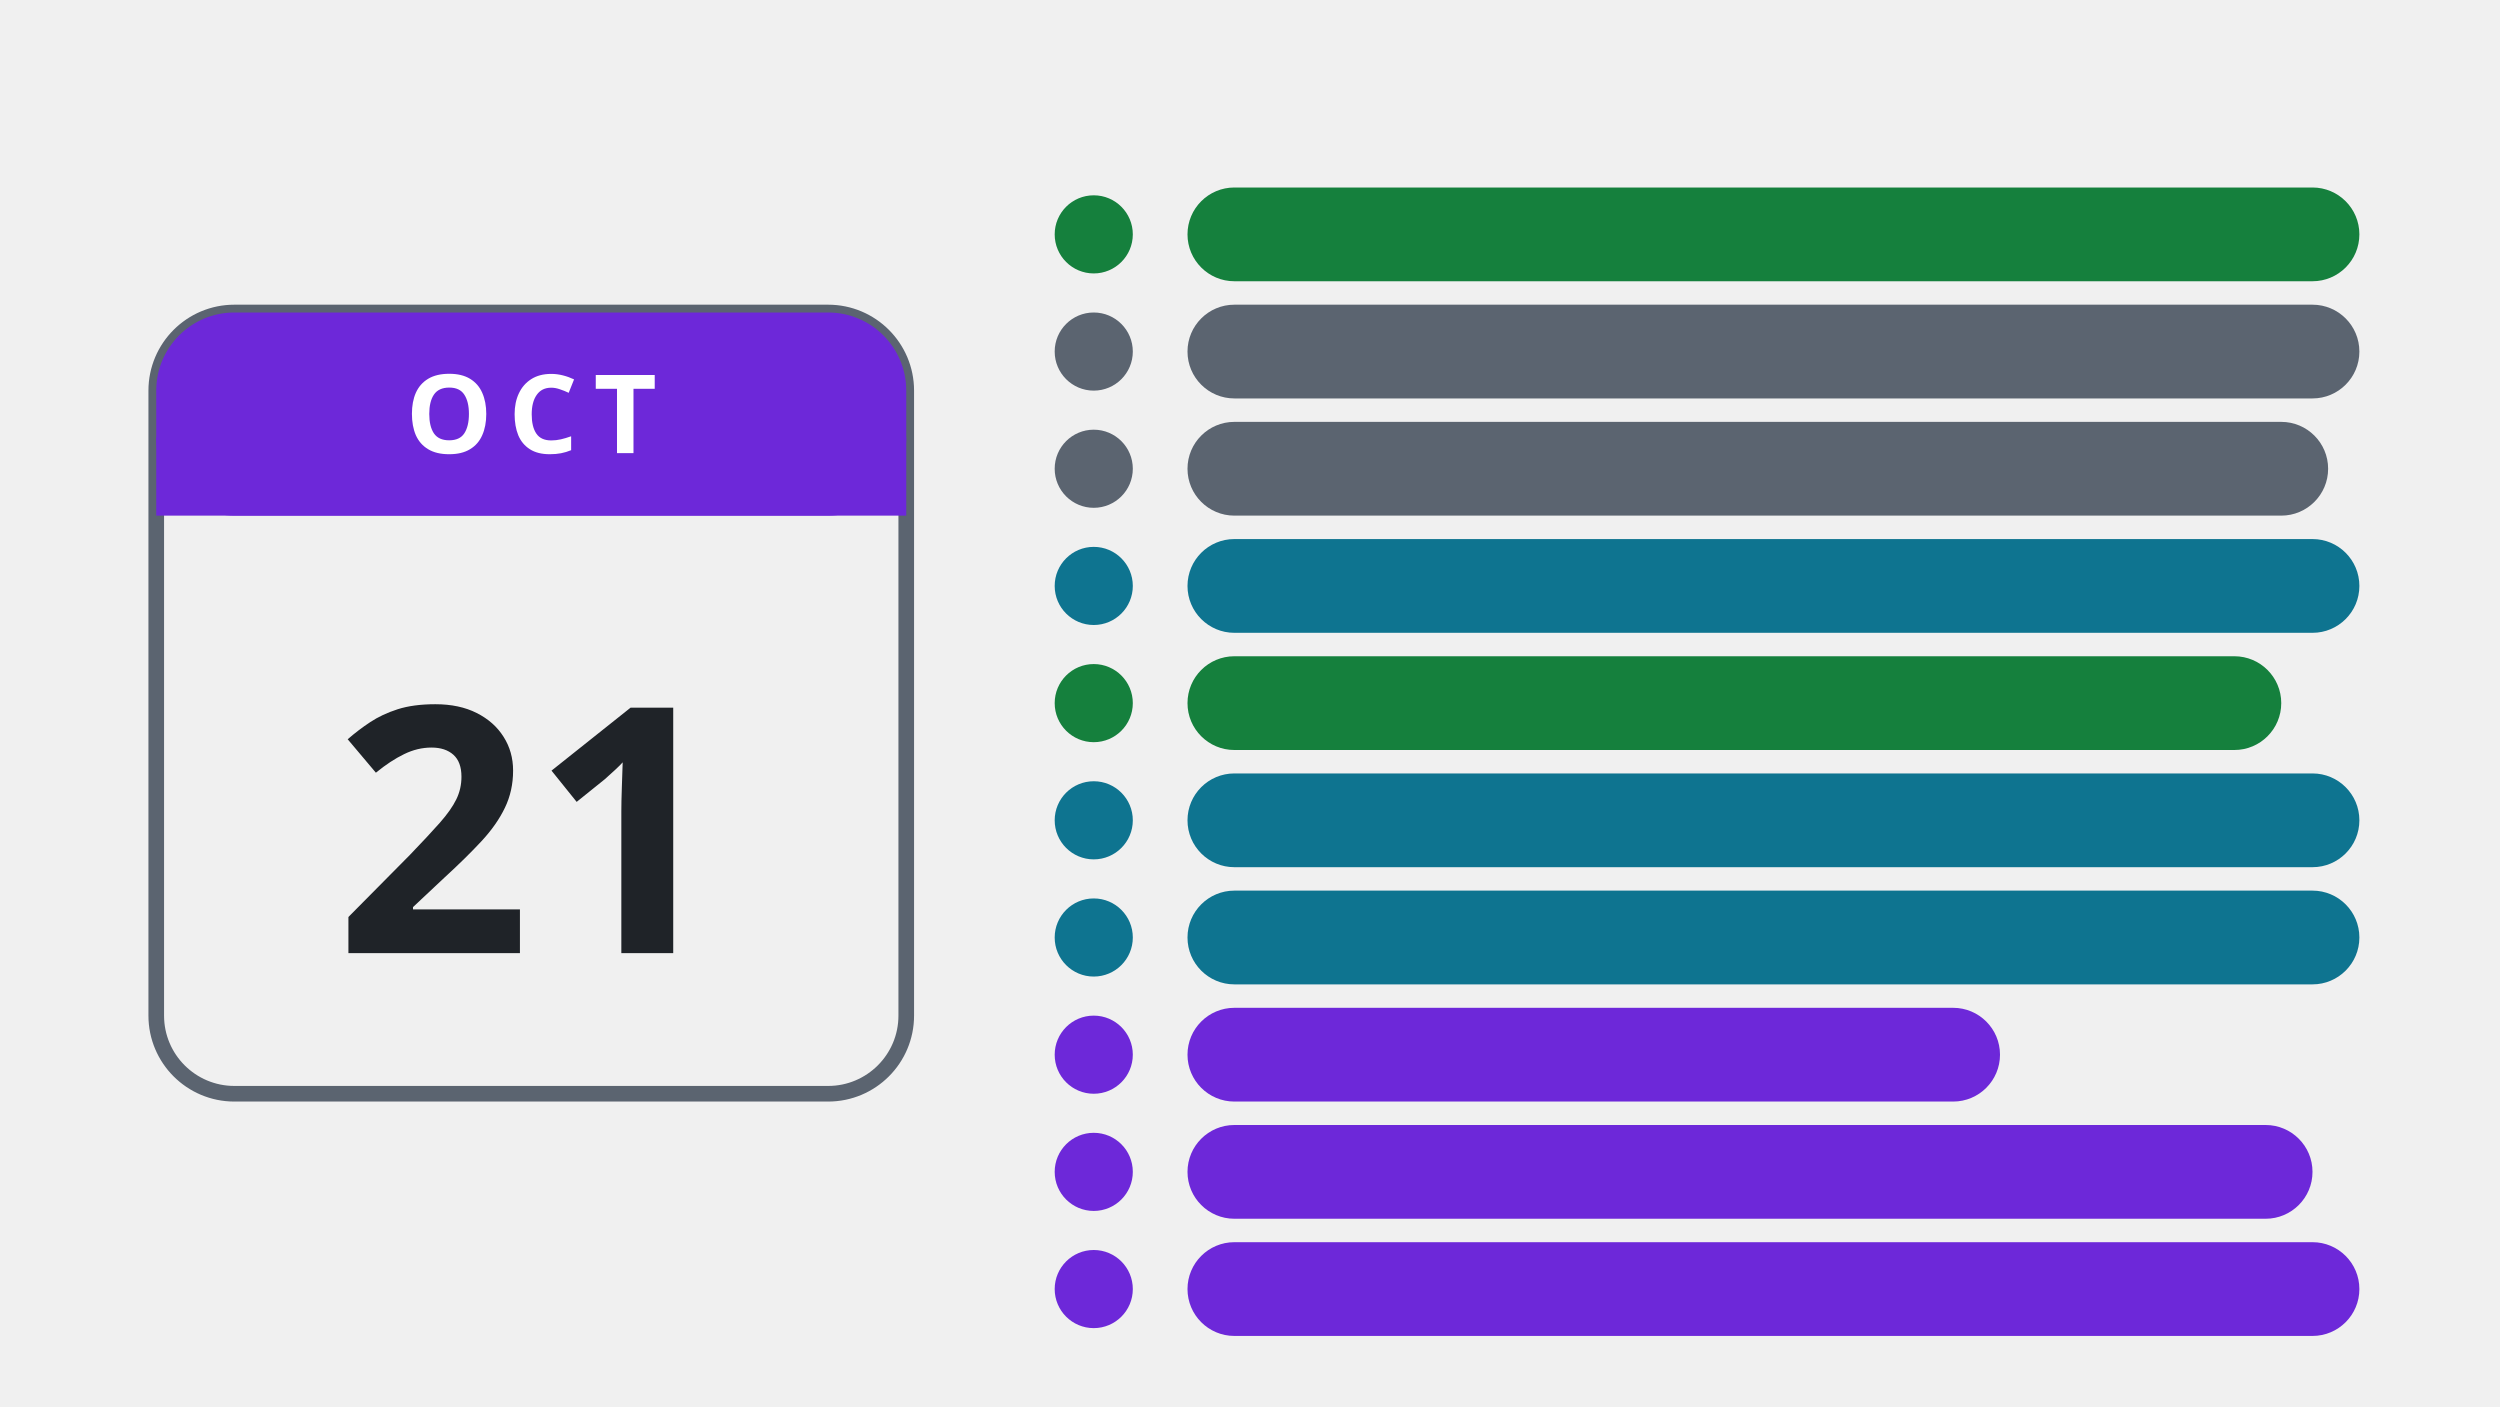
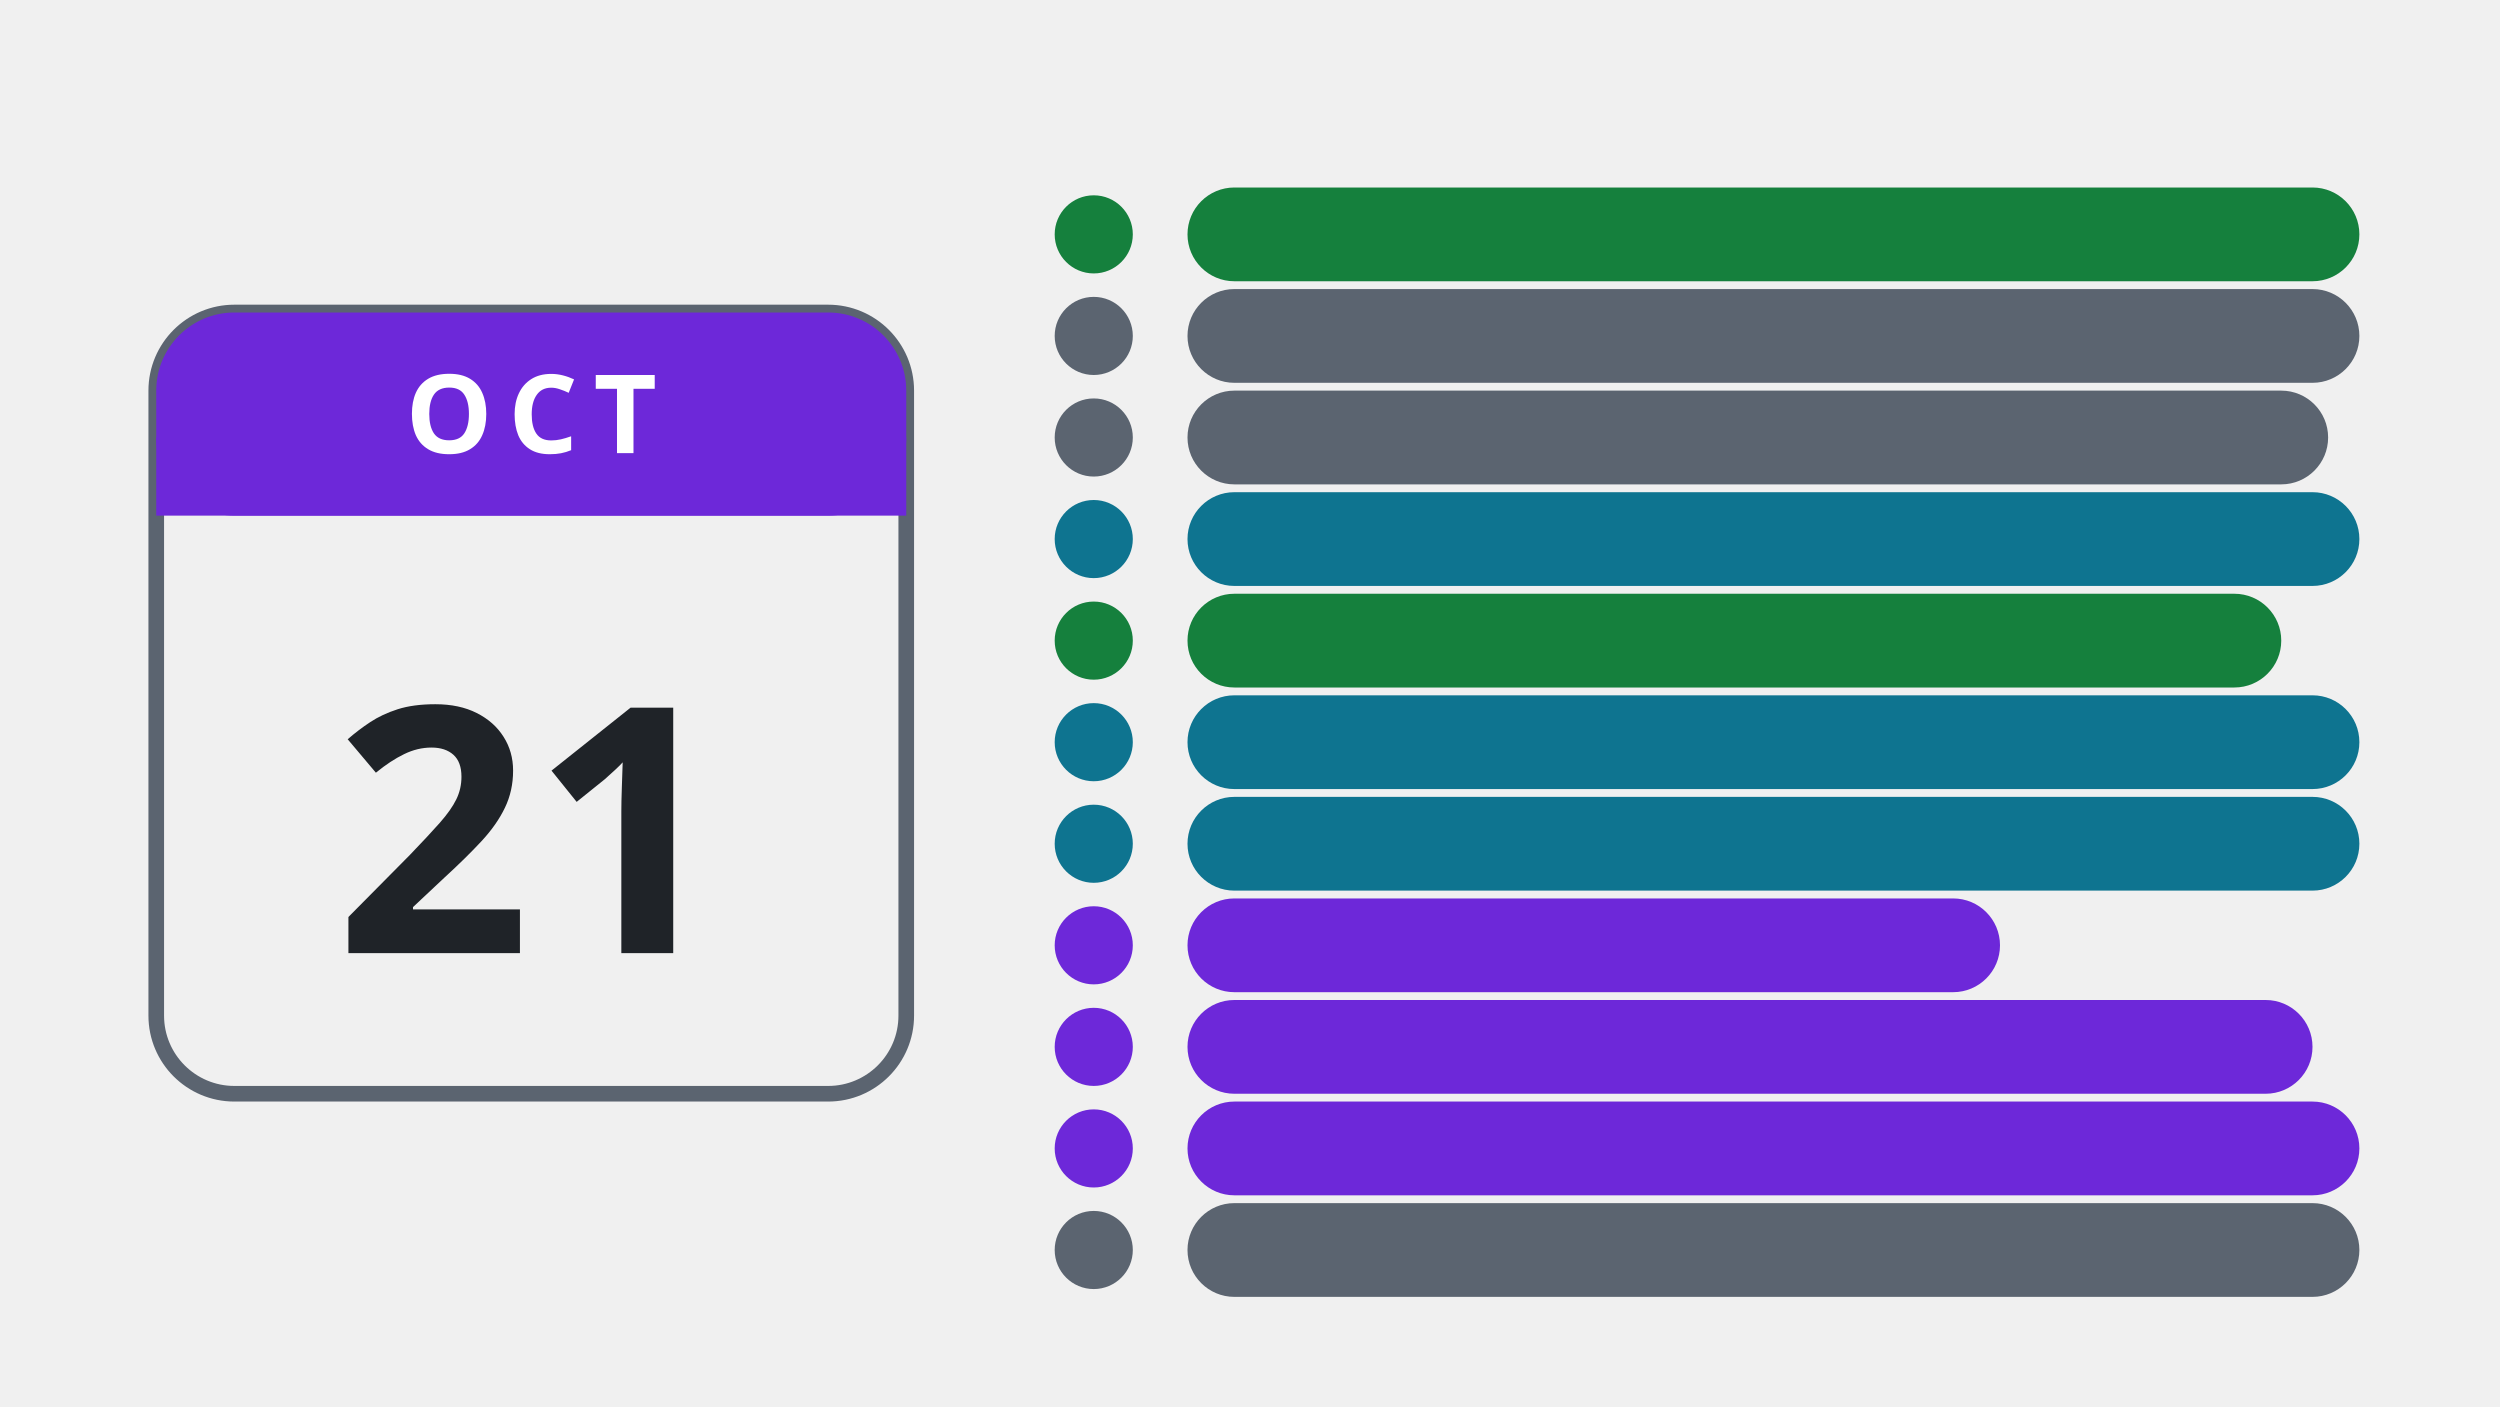
<svg xmlns="http://www.w3.org/2000/svg" viewBox="0 0 320 180">
  <style>.good{fill:#15803d}.warn{fill:#b45309}.accent{fill:#6d28d9}.accent2{fill:#0e7490}.muted{fill:#5b6470}.ink{fill:#1f2328}.box{fill:none;stroke:#5b6470;stroke-width:2}.m{font:700 14px system-ui,sans-serif;letter-spacing:2px}.d{font:700 44px system-ui,sans-serif}.mt{fill:#ffffff}@media (prefers-color-scheme: dark) {.good{fill:#4ade80}.warn{fill:#fbbf24}.accent{fill:#c4b5fd}.accent2{fill:#67e8f9}.muted{fill:#a2a9b3}.ink{fill:#e8e6e3}.box{fill:none;stroke:#a2a9b3;stroke-width:2}.mt{fill:#15171a}}</style>
  <rect x="20" y="40" width="96" height="100" rx="10" class="box" />
  <rect x="20" y="40" width="96" height="26" rx="10" class="accent" />
  <rect x="20" y="56" width="96" height="10" class="accent" />
  <text x="68" y="58" text-anchor="middle" class="m mt">OCT</text>
  <text x="68" y="122" text-anchor="middle" class="d ink">21</text>
  <circle cx="140" cy="30" r="5" class="good" />
  <rect x="152" y="24" width="150" height="12" rx="6" class="good" />
-   <circle cx="140" cy="45" r="5" class="muted" />
-   <rect x="152" y="39" width="150" height="12" rx="6" class="muted" />
-   <circle cx="140" cy="60" r="5" class="muted" />
-   <rect x="152" y="54" width="146" height="12" rx="6" class="muted" />
-   <circle cx="140" cy="75" r="5" class="accent2" />
-   <rect x="152" y="69" width="150" height="12" rx="6" class="accent2" />
-   <circle cx="140" cy="90" r="5" class="good" />
-   <rect x="152" y="84" width="140" height="12" rx="6" class="good" />
-   <circle cx="140" cy="105" r="5" class="accent2" />
-   <rect x="152" y="99" width="150" height="12" rx="6" class="accent2" />
-   <circle cx="140" cy="120" r="5" class="accent2" />
-   <rect x="152" y="114" width="150" height="12" rx="6" class="accent2" />
-   <circle cx="140" cy="135" r="5" class="accent" />
-   <rect x="152" y="129" width="104" height="12" rx="6" class="accent" />
-   <circle cx="140" cy="150" r="5" class="accent" />
-   <rect x="152" y="144" width="144" height="12" rx="6" class="accent" />
-   <circle cx="140" cy="165" r="5" class="accent" />
-   <rect x="152" y="159" width="150" height="12" rx="6" class="accent" />
+   <circle cx="140" cy="43" r="5" class="muted" />
+   <rect x="152" y="37" width="150" height="12" rx="6" class="muted" />
+   <circle cx="140" cy="56" r="5" class="muted" />
+   <rect x="152" y="50" width="146" height="12" rx="6" class="muted" />
+   <circle cx="140" cy="69" r="5" class="accent2" />
+   <rect x="152" y="63" width="150" height="12" rx="6" class="accent2" />
+   <circle cx="140" cy="82" r="5" class="good" />
+   <rect x="152" y="76" width="140" height="12" rx="6" class="good" />
+   <circle cx="140" cy="95" r="5" class="accent2" />
+   <rect x="152" y="89" width="150" height="12" rx="6" class="accent2" />
+   <circle cx="140" cy="108" r="5" class="accent2" />
+   <rect x="152" y="102" width="150" height="12" rx="6" class="accent2" />
+   <circle cx="140" cy="121" r="5" class="accent" />
+   <rect x="152" y="115" width="104" height="12" rx="6" class="accent" />
+   <circle cx="140" cy="134" r="5" class="accent" />
+   <rect x="152" y="128" width="144" height="12" rx="6" class="accent" />
+   <circle cx="140" cy="147" r="5" class="accent" />
+   <rect x="152" y="141" width="150" height="12" rx="6" class="accent" />
+   <circle cx="140" cy="160" r="5" class="muted" />
+   <rect x="152" y="154" width="150" height="12" rx="6" class="muted" />
</svg>
